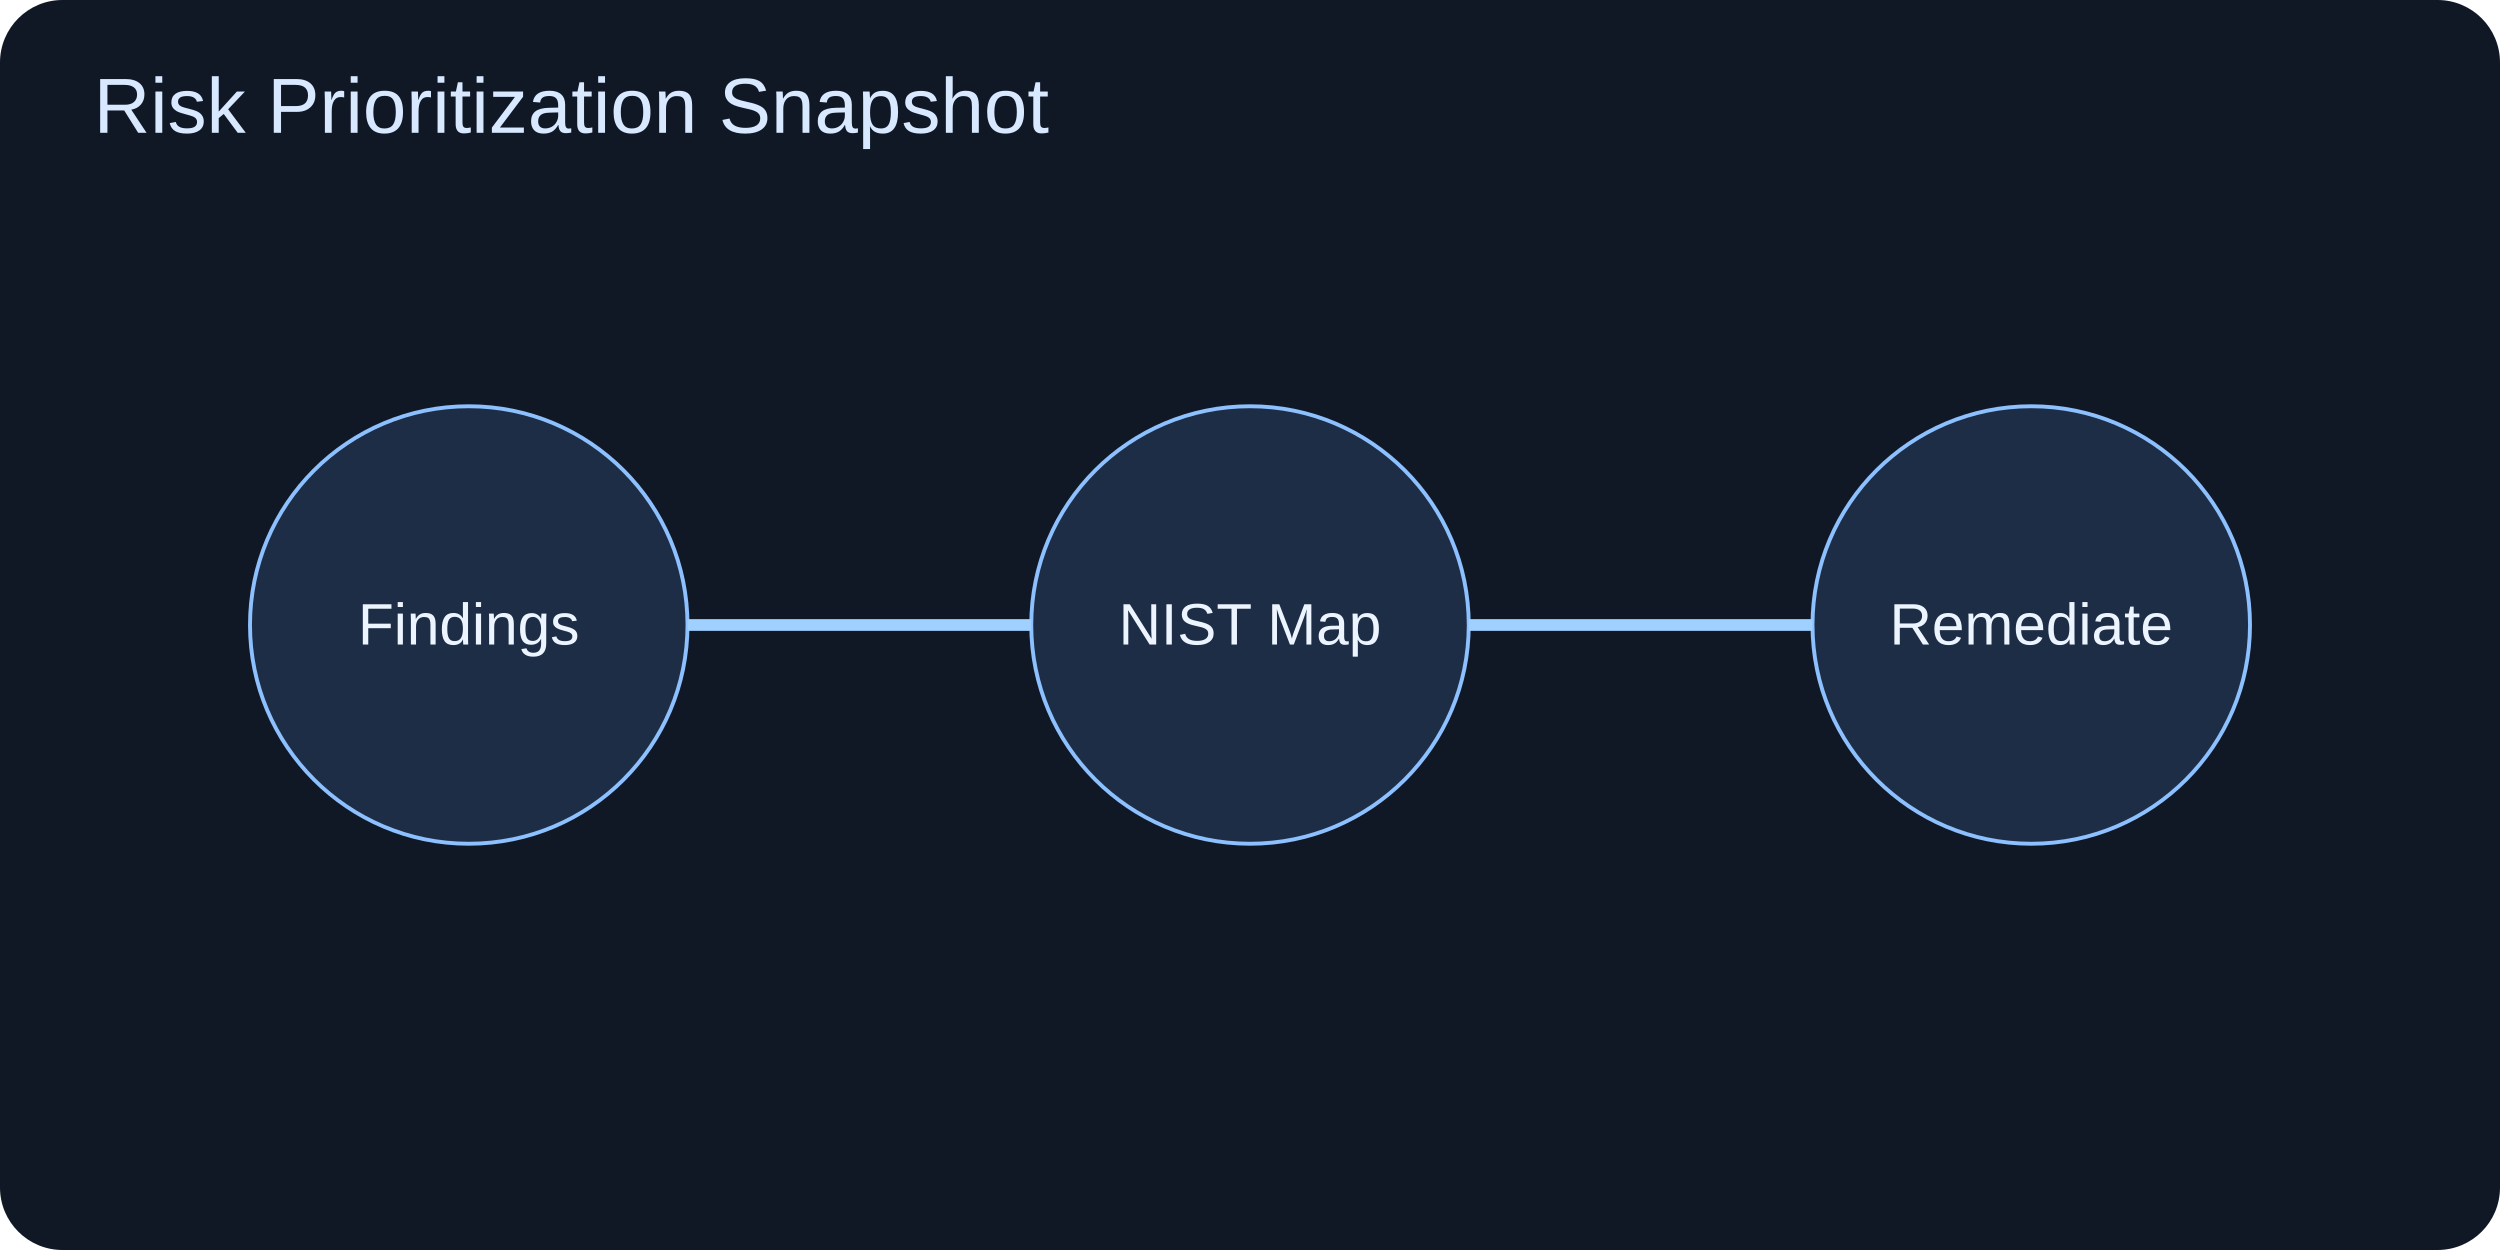
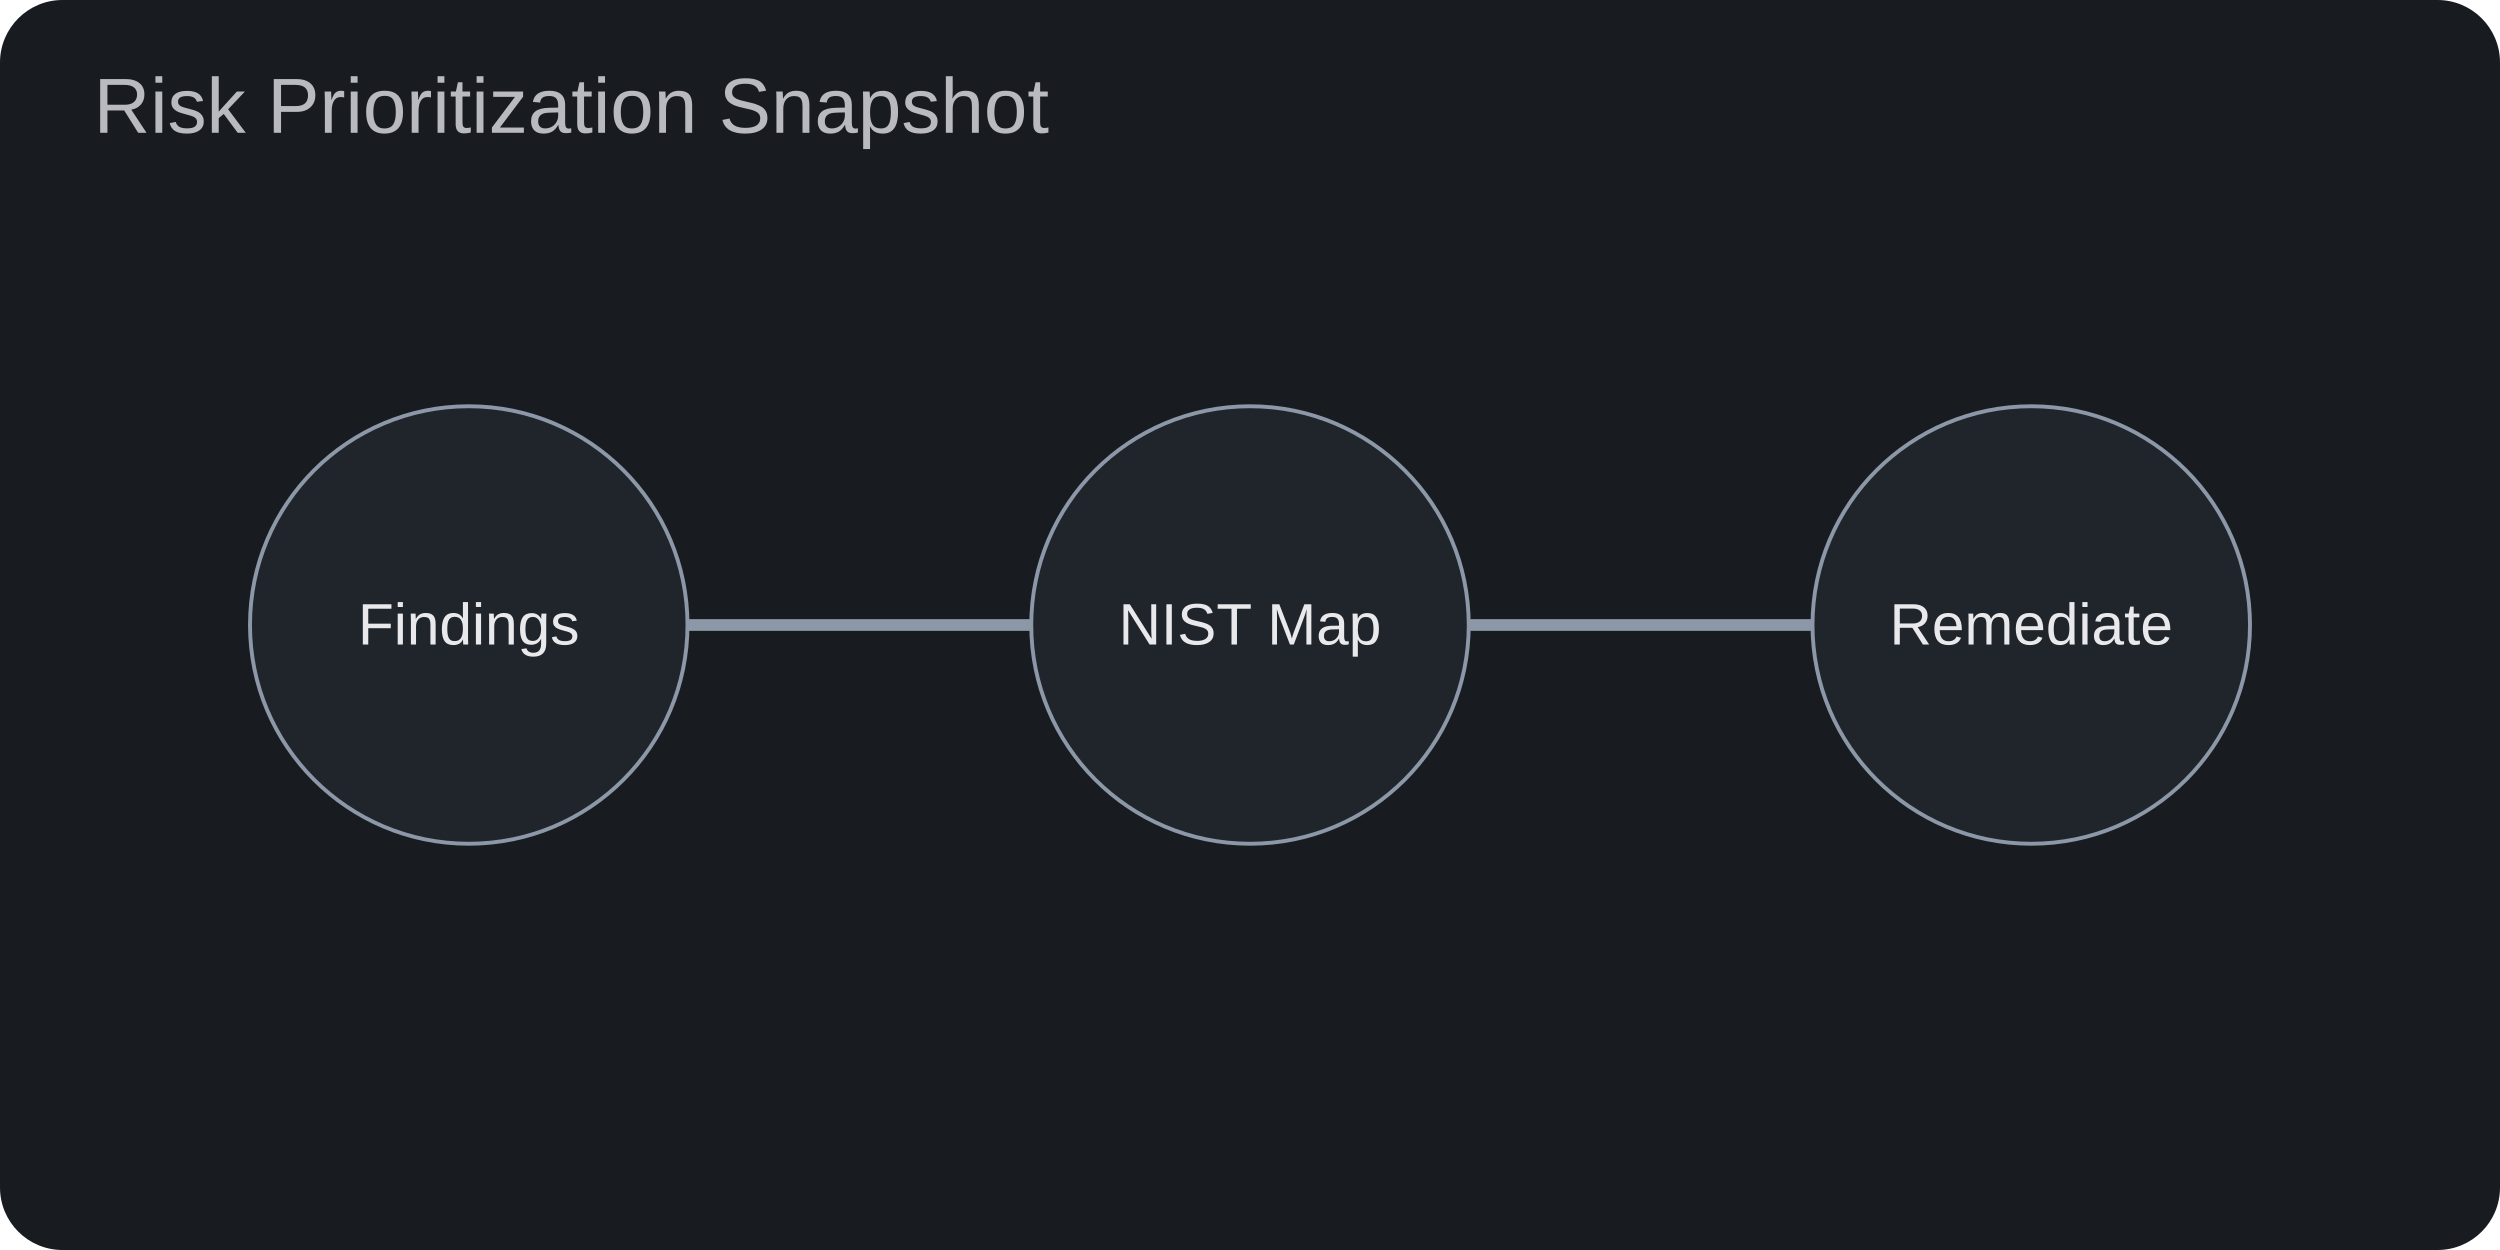
<svg xmlns="http://www.w3.org/2000/svg" width="640" height="320" viewBox="0 0 640 320" role="img" aria-labelledby="title desc">
-   <rect width="640" height="320" rx="16" fill="#101826" />
-   <g font-family="Segoe UI, Arial, sans-serif" font-size="15" fill="#ecf4ff" text-anchor="middle">
-     <circle cx="120" cy="160" r="56" fill="#1d2d46" stroke="#8dc0ff" />
+   <rect width="640" height="320" rx="16" fill="#181b20" />
+   <g font-family="Segoe UI, Arial, sans-serif" font-size="15" fill="#e9e9ec" text-anchor="middle">
+     <circle cx="120" cy="160" r="56" fill="#20242b" stroke="#8c97a8" />
    <text x="120" y="165">Findings</text>
-     <circle cx="320" cy="160" r="56" fill="#1d2d46" stroke="#8dc0ff" />
+     <circle cx="320" cy="160" r="56" fill="#20242b" stroke="#8c97a8" />
    <text x="320" y="165">NIST Map</text>
-     <circle cx="520" cy="160" r="56" fill="#1d2d46" stroke="#8dc0ff" />
+     <circle cx="520" cy="160" r="56" fill="#20242b" stroke="#8c97a8" />
    <text x="520" y="165">Remediate</text>
  </g>
-   <g stroke="#9fd0ff" stroke-width="3" fill="none">
+   <g stroke="#8c97a8" stroke-width="3" fill="none">
    <path d="M176 160 H264" />
    <path d="M376 160 H464" />
  </g>
-   <text x="24" y="34" font-family="Segoe UI, Arial, sans-serif" font-size="20" fill="#d8e8ff">Risk Prioritization Snapshot</text>
+   <text x="24" y="34" font-family="Segoe UI, Arial, sans-serif" font-size="20" fill="#b8bac0">Risk Prioritization Snapshot</text>
</svg>
